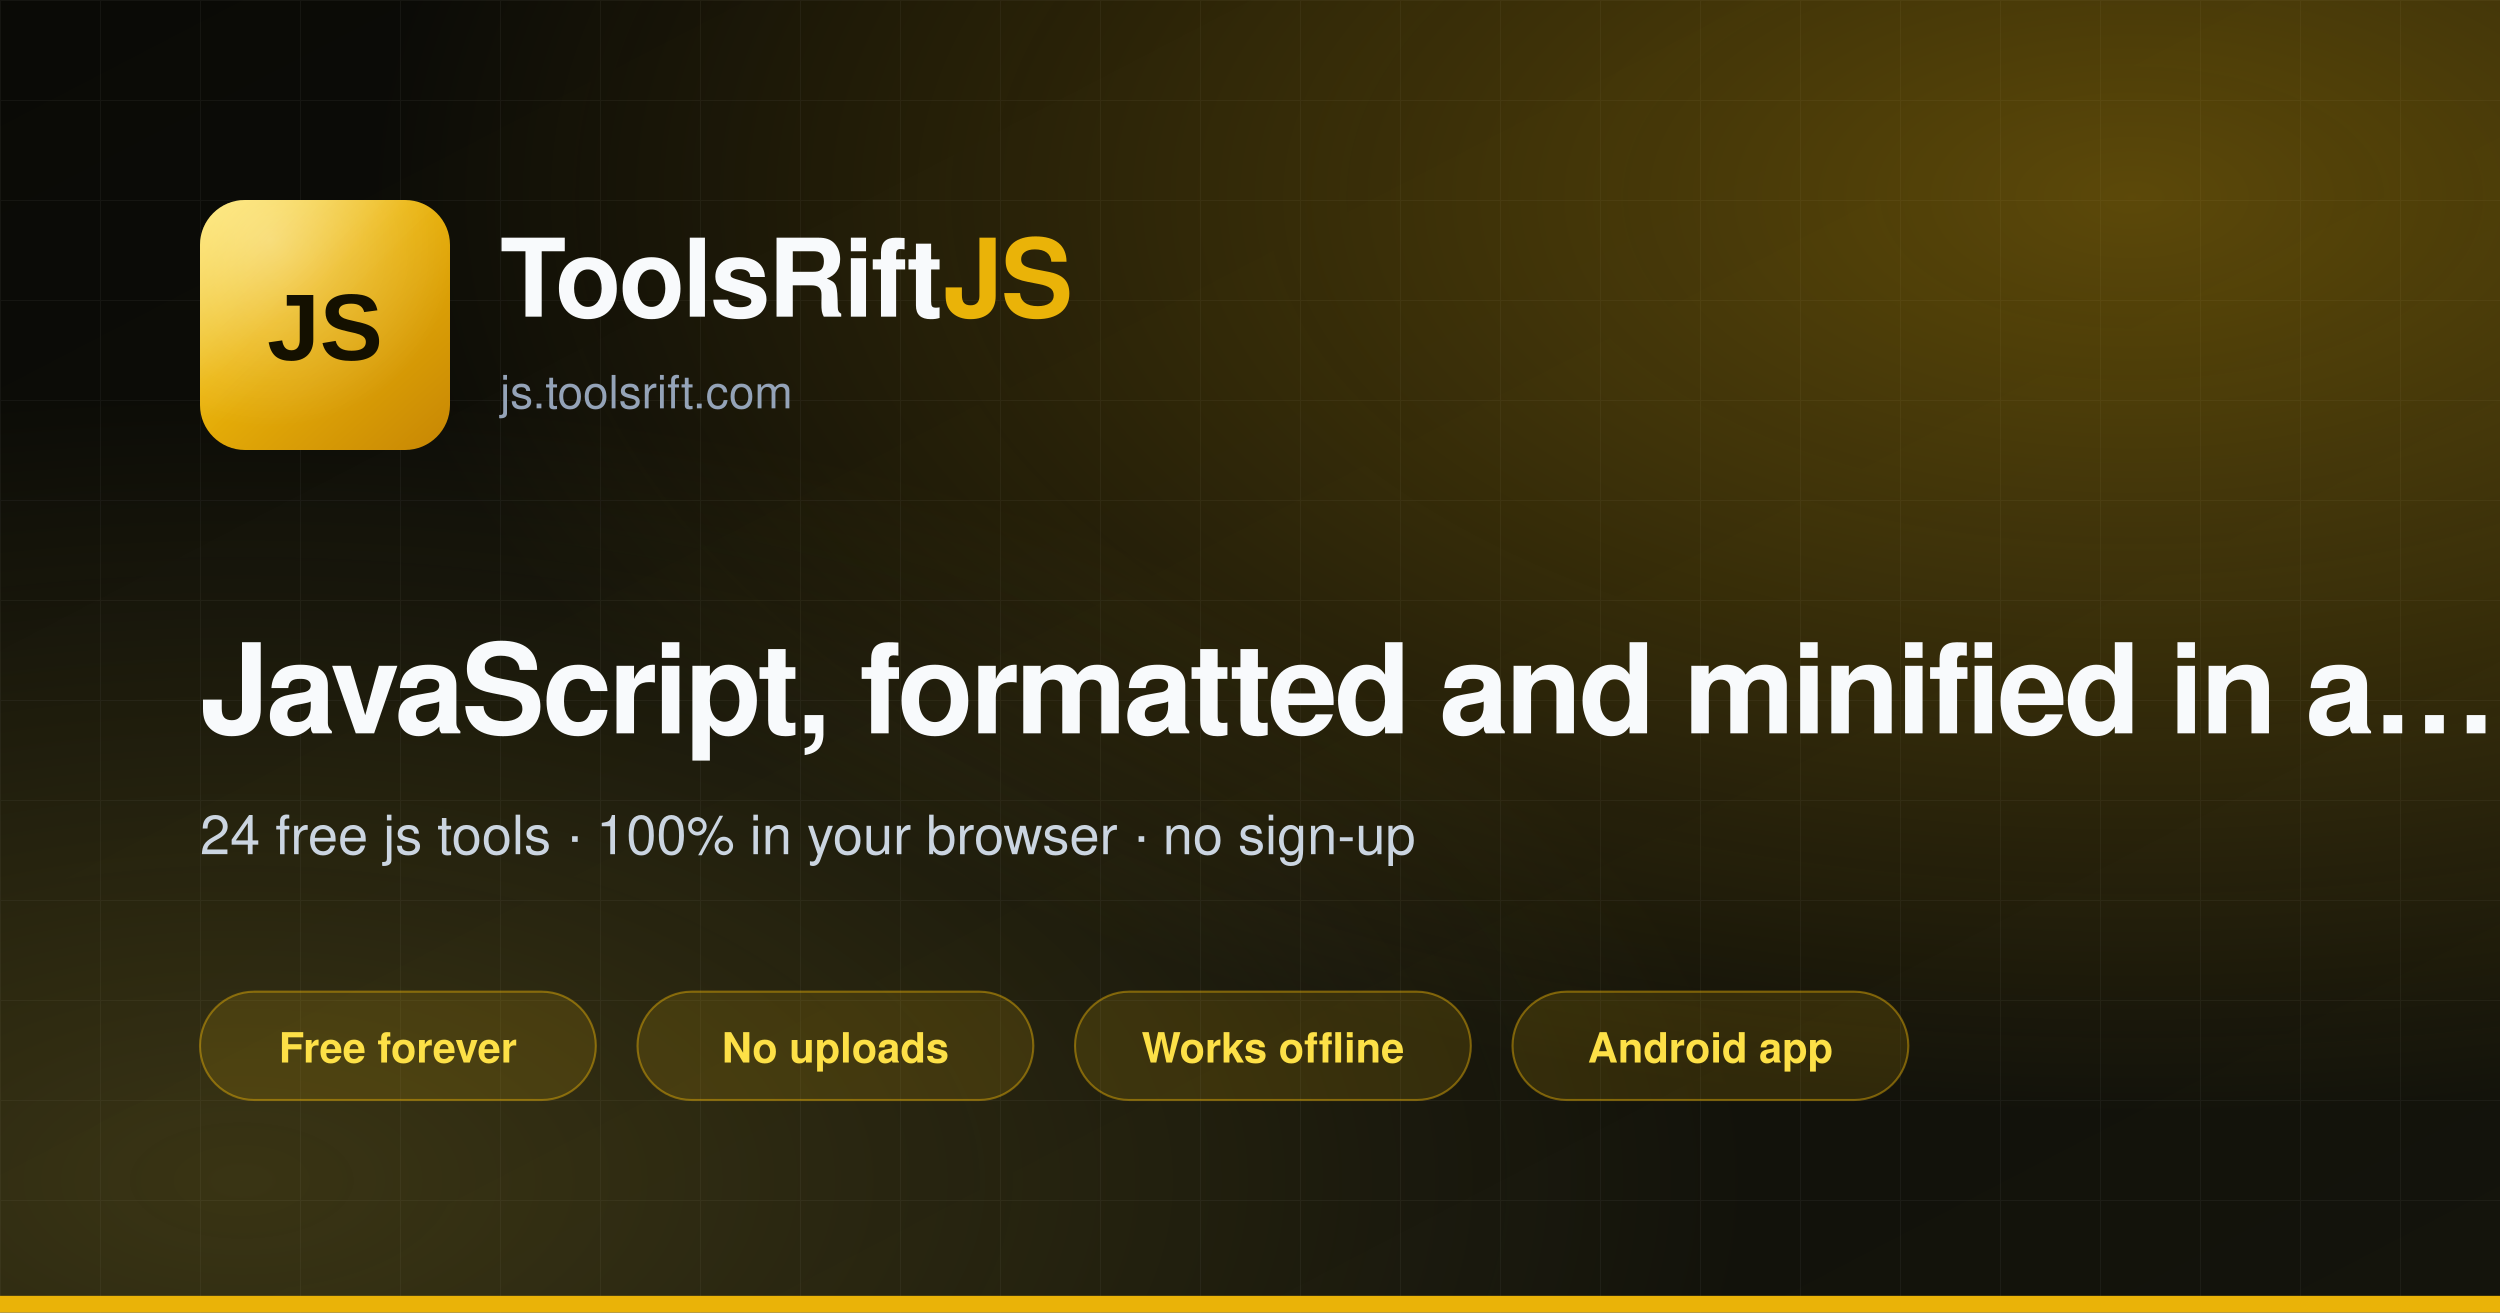
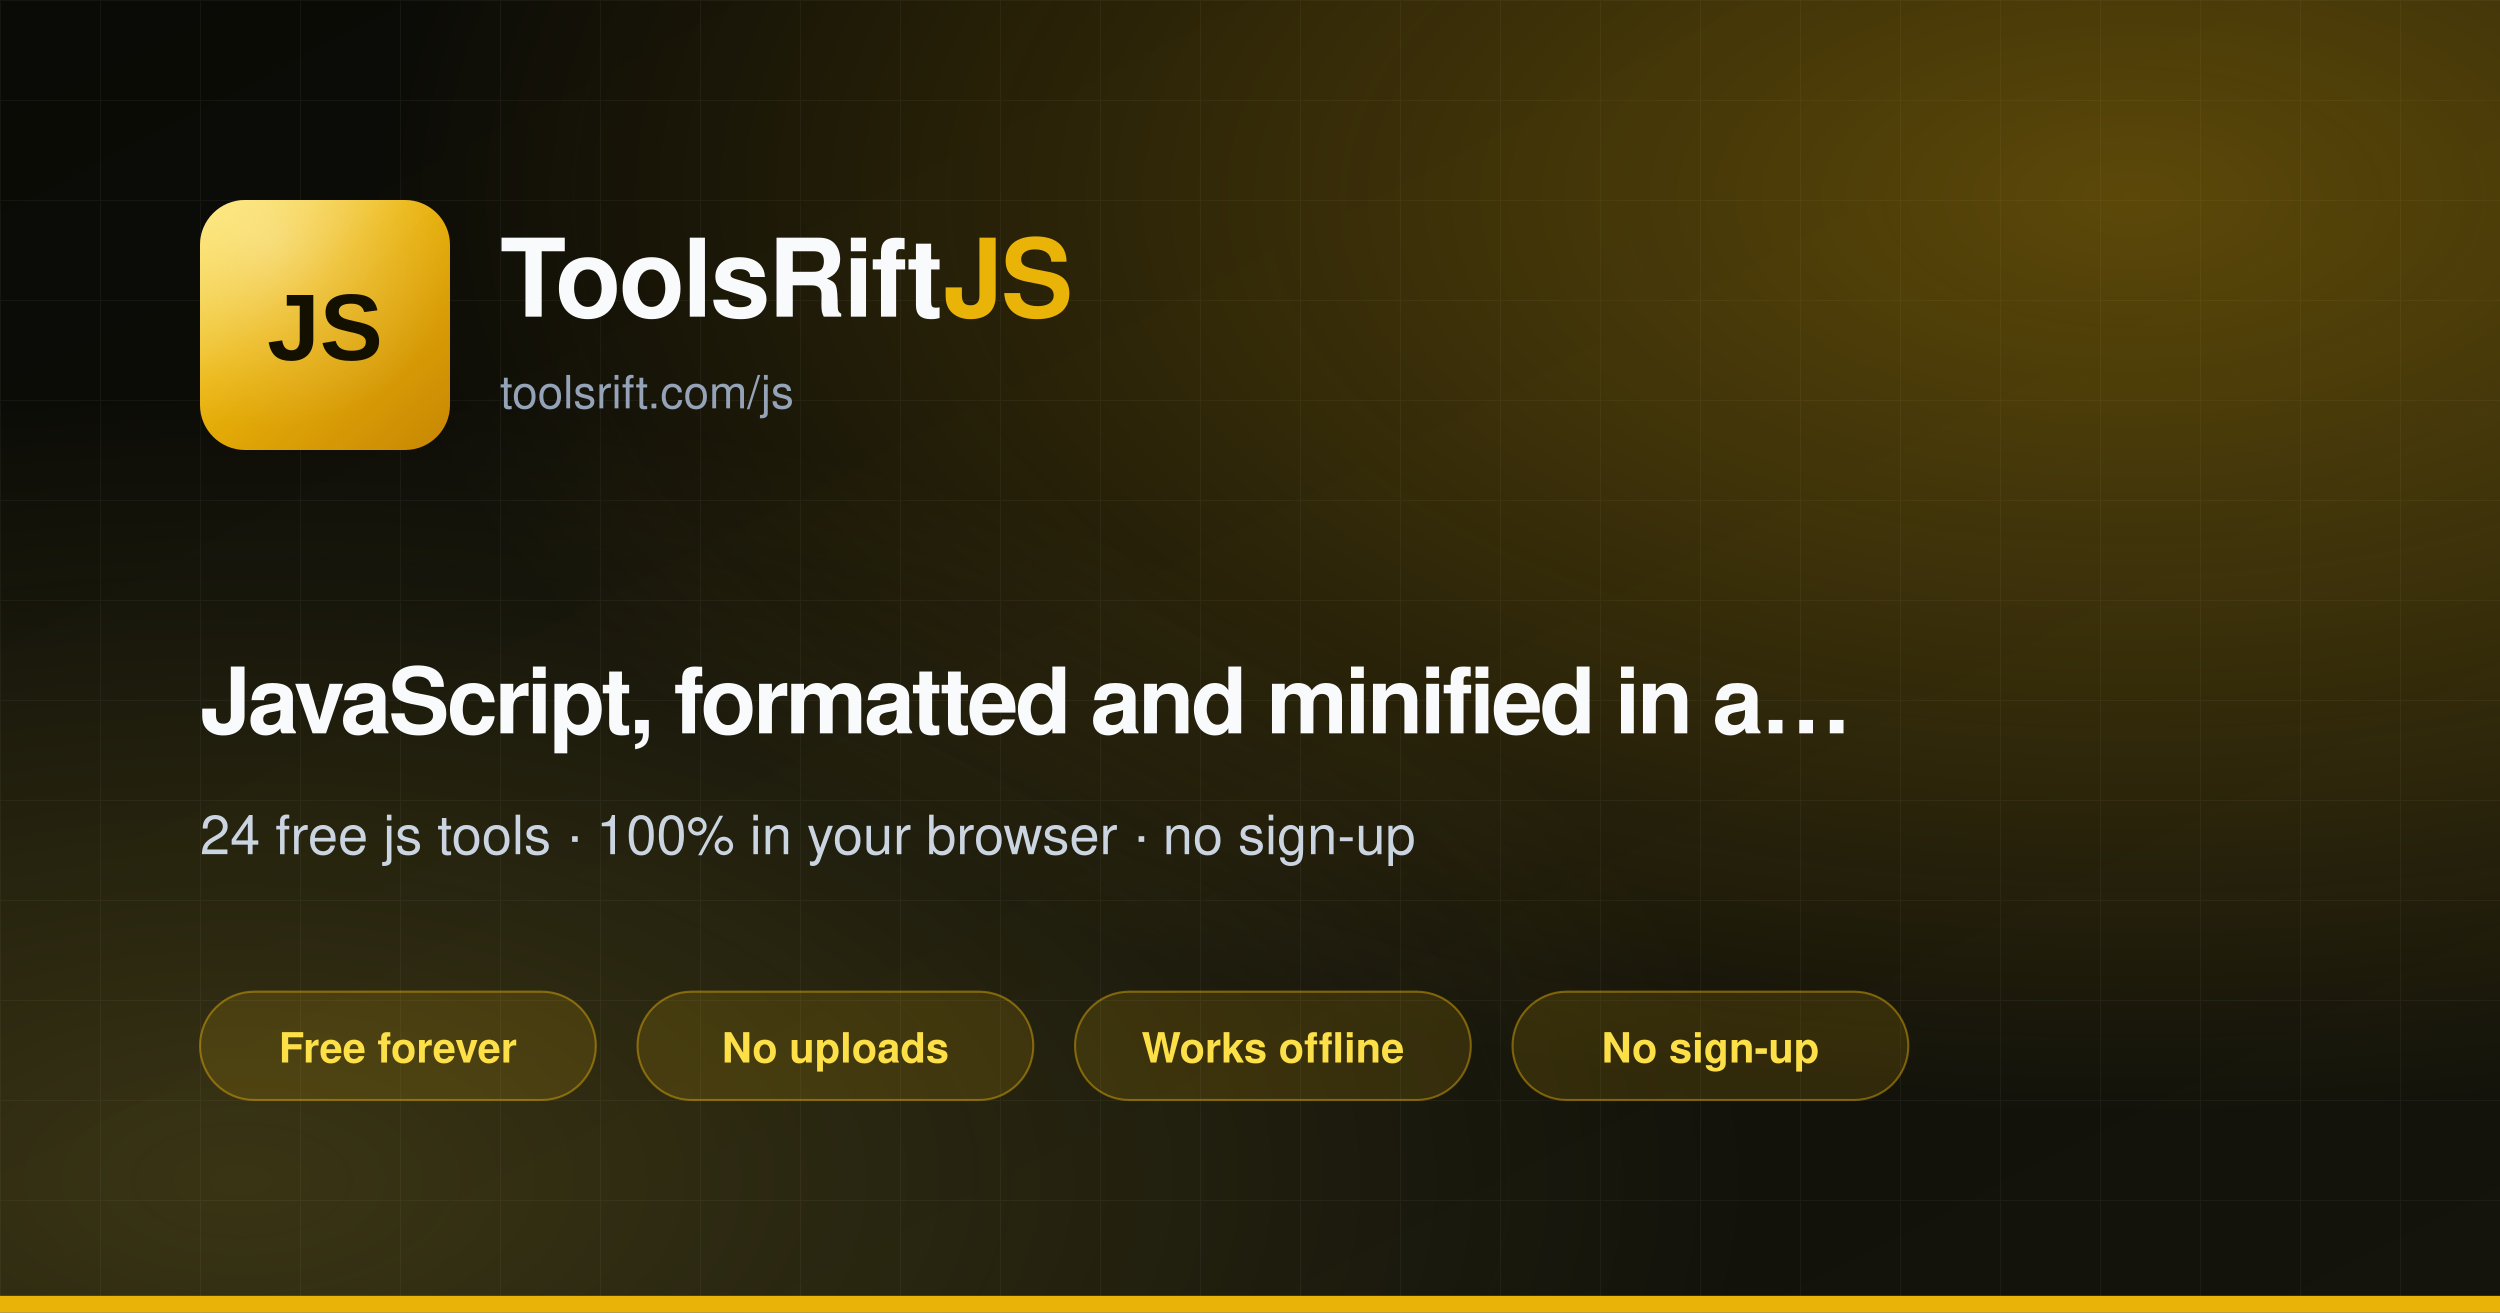
<svg xmlns="http://www.w3.org/2000/svg" viewBox="0 0 1200 630" width="1200" height="630">
  <defs>
    <linearGradient id="bg" x1="0" y1="0" x2="1" y2="1">
      <stop offset="0" stop-color="#0A0A06" />
      <stop offset="1" stop-color="#14140C" />
    </linearGradient>
    <radialGradient id="glow" cx="0.85" cy="0.15" r="0.7">
      <stop offset="0" stop-color="#EAB308" stop-opacity="0.35" />
      <stop offset="1" stop-color="#EAB308" stop-opacity="0" />
    </radialGradient>
    <radialGradient id="glow2" cx="0.1" cy="0.9" r="0.6">
      <stop offset="0" stop-color="#FDE047" stop-opacity="0.18" />
      <stop offset="1" stop-color="#FDE047" stop-opacity="0" />
    </radialGradient>
    <pattern id="grid" width="48" height="48" patternUnits="userSpaceOnUse">
      <path d="M48 0H0v48" fill="none" stroke="#fff" stroke-opacity="0.045" />
    </pattern>
  </defs>
  <rect width="1200" height="630" fill="url(#bg)" />
  <rect width="1200" height="630" fill="url(#grid)" />
  <rect width="1200" height="630" fill="url(#glow)" />
  <rect width="1200" height="630" fill="url(#glow2)" />
  <g transform="translate(96 96)">
    <defs>
      <linearGradient id="og-g" x1="0" y1="0" x2="0.9" y2="1">
        <stop offset="0" stop-color="#FDE047" />
        <stop offset="0.42" stop-color="#EAB308" />
        <stop offset="1" stop-color="#CA8A04" />
      </linearGradient>
      <radialGradient id="og-hl" cx="0.28" cy="0.16" r="0.75">
        <stop offset="0" stop-color="#fff" stop-opacity="0.34" />
        <stop offset="1" stop-color="#fff" stop-opacity="0" />
      </radialGradient>
      <linearGradient id="og-sheen" x1="0" y1="0" x2="1" y2="1">
        <stop offset="0" stop-color="#fff" stop-opacity="0.16" />
        <stop offset="0.5" stop-color="#fff" stop-opacity="0" />
      </linearGradient>
      <clipPath id="og-c">
        <rect width="120" height="120" rx="21.6" />
      </clipPath>
    </defs>
    <g clip-path="url(#og-c)">
      <rect width="120" height="120" fill="url(#og-g)" />
      <rect width="120" height="120" fill="url(#og-hl)" />
      <rect width="120" height="120" fill="url(#og-sheen)" />
    </g>
    <g transform="translate(18.00 18.00) scale(0.84)" color="#141000">
      <text x="50" y="70" text-anchor="middle" font-family="Arial Black, Arial, Helvetica, sans-serif" font-weight="900" font-size="54" fill="currentColor">JS</text>
    </g>
  </g>
  <text x="240" y="152" font-family="Sora, 'Segoe UI', system-ui, -apple-system, Helvetica, Arial, sans-serif" font-weight="800" font-size="52" letter-spacing="-1.2" fill="#F8FAFC">ToolsRift<tspan fill="#EAB308"> JS</tspan>
  </text>
-   <text x="240" y="196" font-family="Sora, 'Segoe UI', system-ui, -apple-system, Helvetica, Arial, sans-serif" font-weight="500" font-size="22" fill="#94A3B8">js.toolsrift.com</text>
-   <text x="96" y="352" font-family="Sora, 'Segoe UI', system-ui, -apple-system, Helvetica, Arial, sans-serif" font-weight="800" font-size="60" letter-spacing="-1.5" fill="#F8FAFC">JavaScript, formatted and minified in a…</text>
+   <text x="240" y="196" font-family="Sora, 'Segoe UI', system-ui, -apple-system, Helvetica, Arial, sans-serif" font-weight="500" font-size="22" fill="#94A3B8">toolsrift.com/js</text>
+   <text x="96" y="352" font-family="Sora, 'Segoe UI', system-ui, -apple-system, Helvetica, Arial, sans-serif" font-weight="800" font-size="44" letter-spacing="-1.5" fill="#F8FAFC">JavaScript, formatted and minified in a…</text>
  <text x="96" y="410" font-family="Sora, 'Segoe UI', system-ui, -apple-system, Helvetica, Arial, sans-serif" font-weight="500" font-size="26" fill="#CBD5E1">24 free js tools · 100% in your browser · no sign-up</text>
  <g transform="translate(96 476)">
    <rect x="0" y="0" width="190" height="52" rx="26" fill="#EAB308" fill-opacity="0.14" stroke="#EAB308" stroke-opacity="0.45" />
    <text x="95" y="34" text-anchor="middle" font-family="Sora, 'Segoe UI', system-ui, -apple-system, Helvetica, Arial, sans-serif" font-weight="700" font-size="20" fill="#FDE047">Free forever</text>
    <rect x="210" y="0" width="190" height="52" rx="26" fill="#EAB308" fill-opacity="0.14" stroke="#EAB308" stroke-opacity="0.45" />
    <text x="305" y="34" text-anchor="middle" font-family="Sora, 'Segoe UI', system-ui, -apple-system, Helvetica, Arial, sans-serif" font-weight="700" font-size="20" fill="#FDE047">No uploads</text>
    <rect x="420" y="0" width="190" height="52" rx="26" fill="#EAB308" fill-opacity="0.14" stroke="#EAB308" stroke-opacity="0.45" />
    <text x="515" y="34" text-anchor="middle" font-family="Sora, 'Segoe UI', system-ui, -apple-system, Helvetica, Arial, sans-serif" font-weight="700" font-size="20" fill="#FDE047">Works offline</text>
    <rect x="630" y="0" width="190" height="52" rx="26" fill="#EAB308" fill-opacity="0.14" stroke="#EAB308" stroke-opacity="0.45" />
-     <text x="725" y="34" text-anchor="middle" font-family="Sora, 'Segoe UI', system-ui, -apple-system, Helvetica, Arial, sans-serif" font-weight="700" font-size="20" fill="#FDE047">Android app</text>
+     <text x="725" y="34" text-anchor="middle" font-family="Sora, 'Segoe UI', system-ui, -apple-system, Helvetica, Arial, sans-serif" font-weight="700" font-size="20" fill="#FDE047">No sign-up</text>
  </g>
  <rect x="0" y="622" width="1200" height="8" fill="#EAB308" />
</svg>
